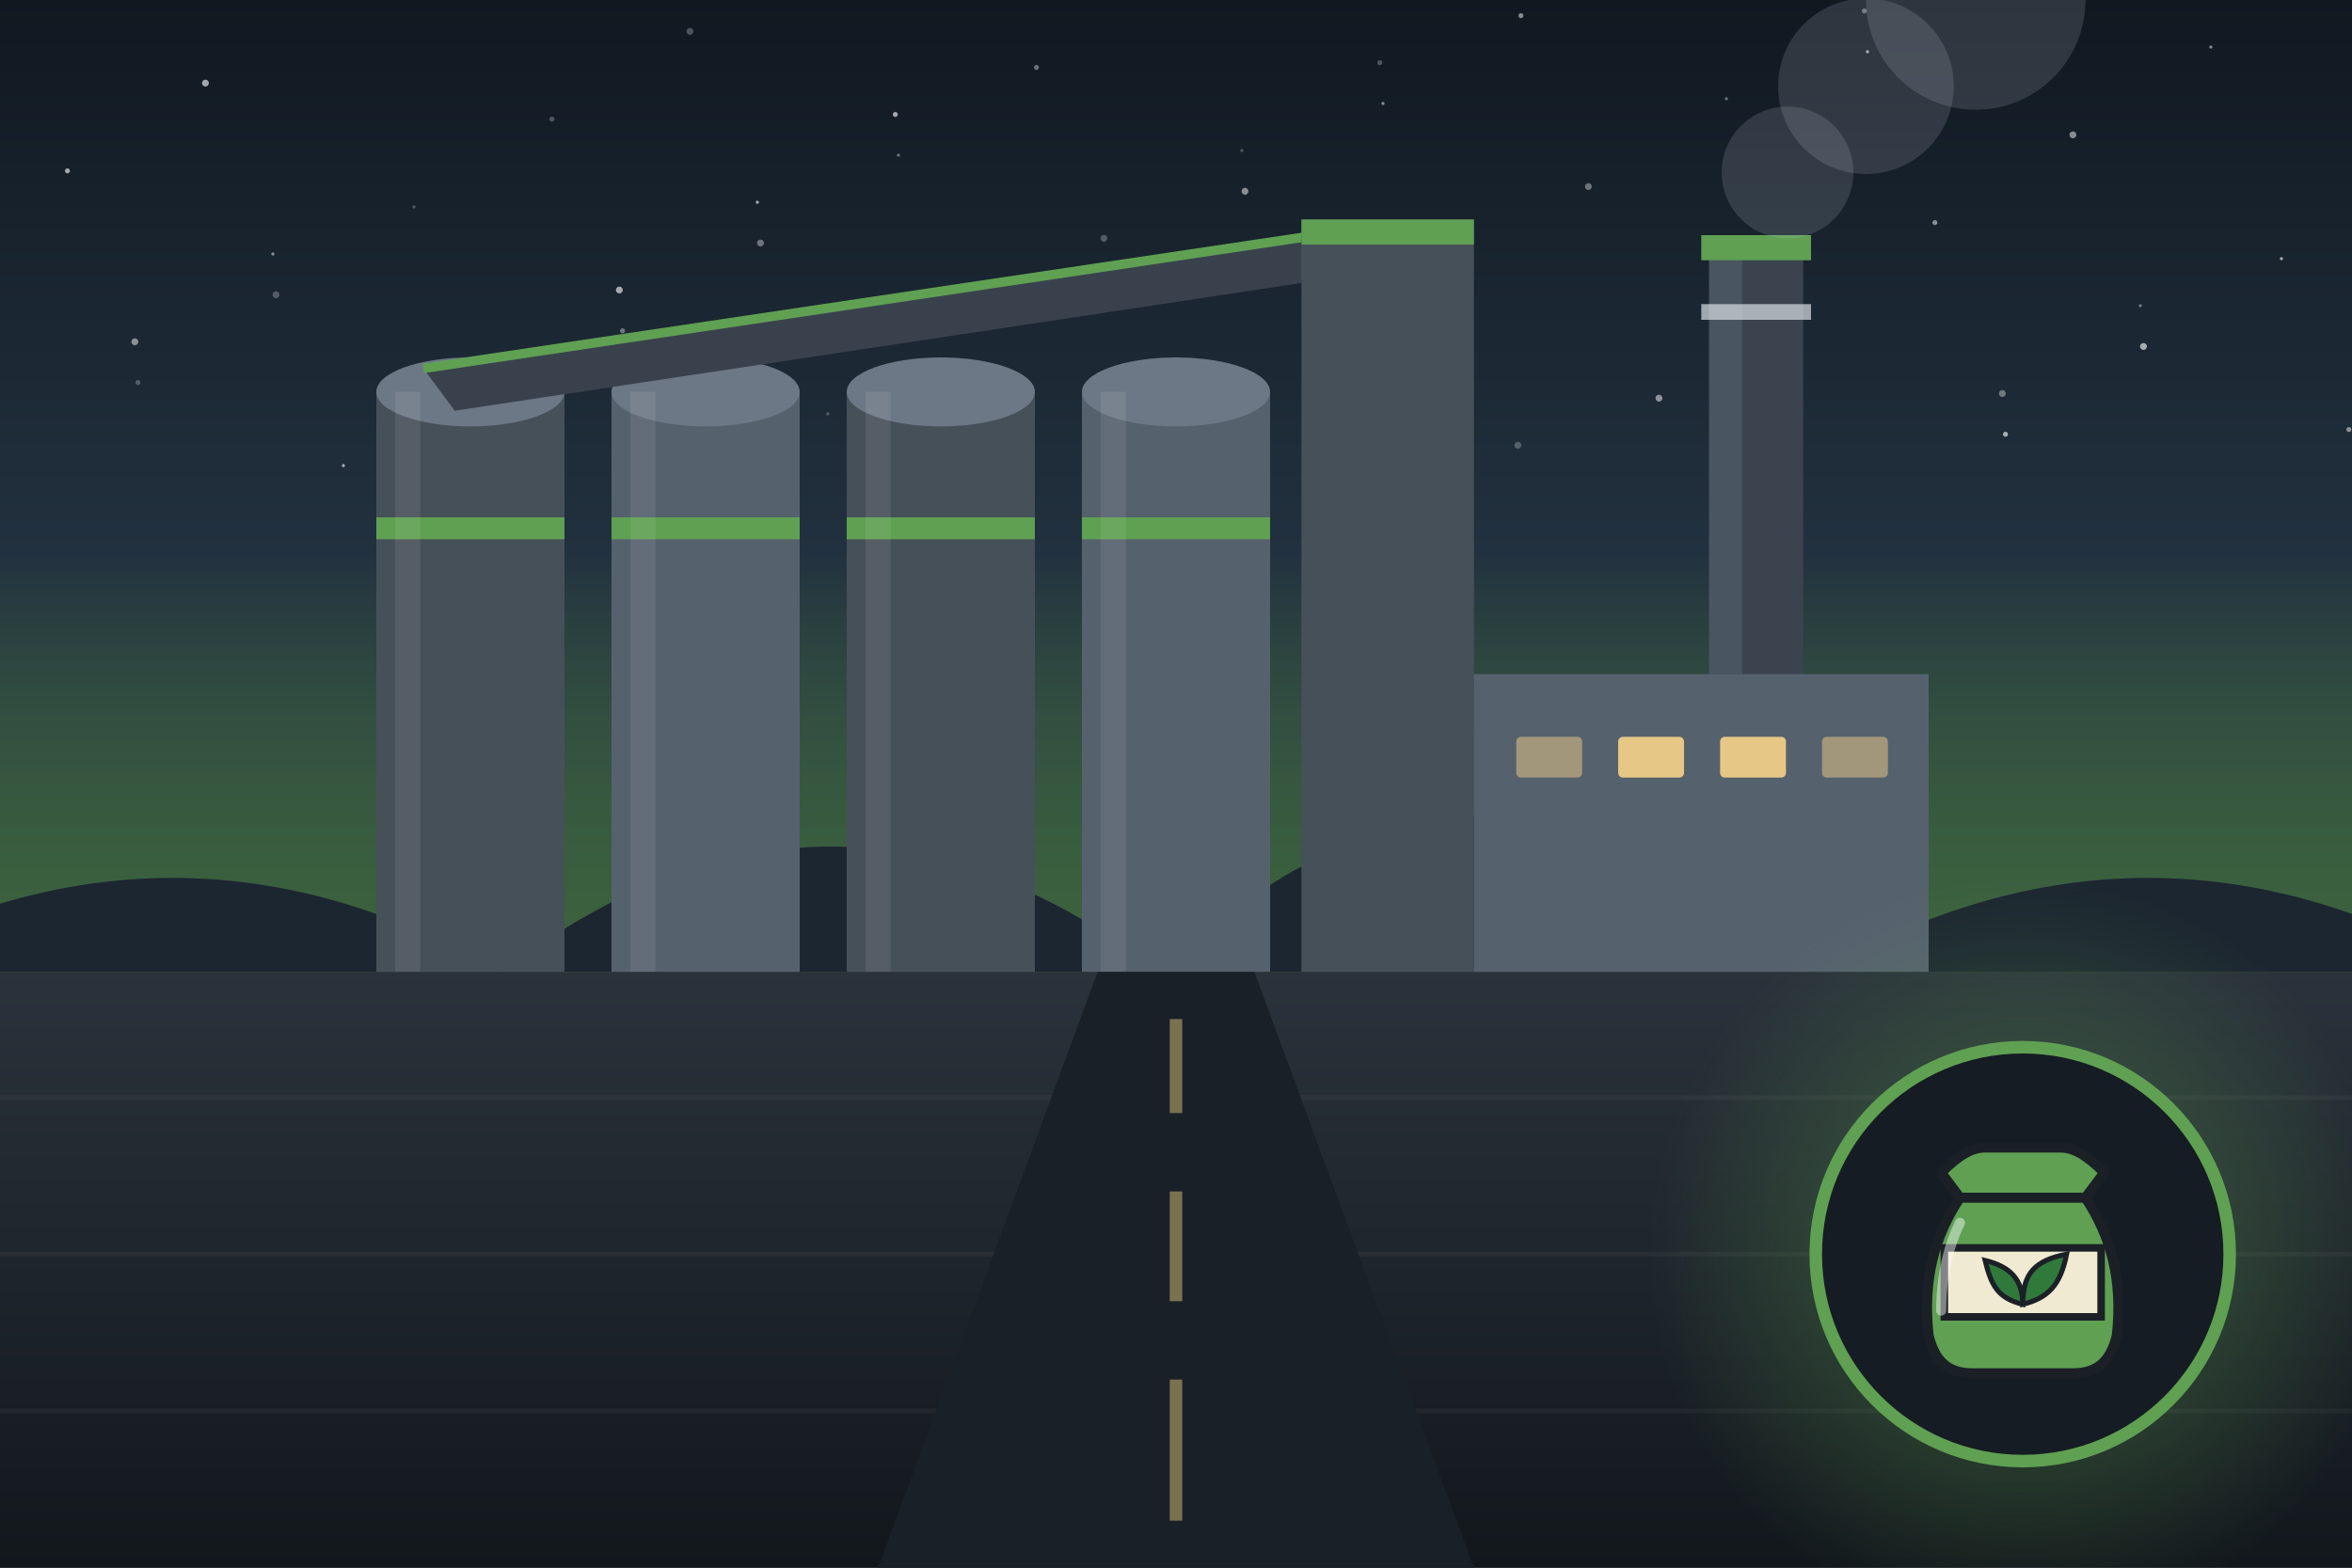
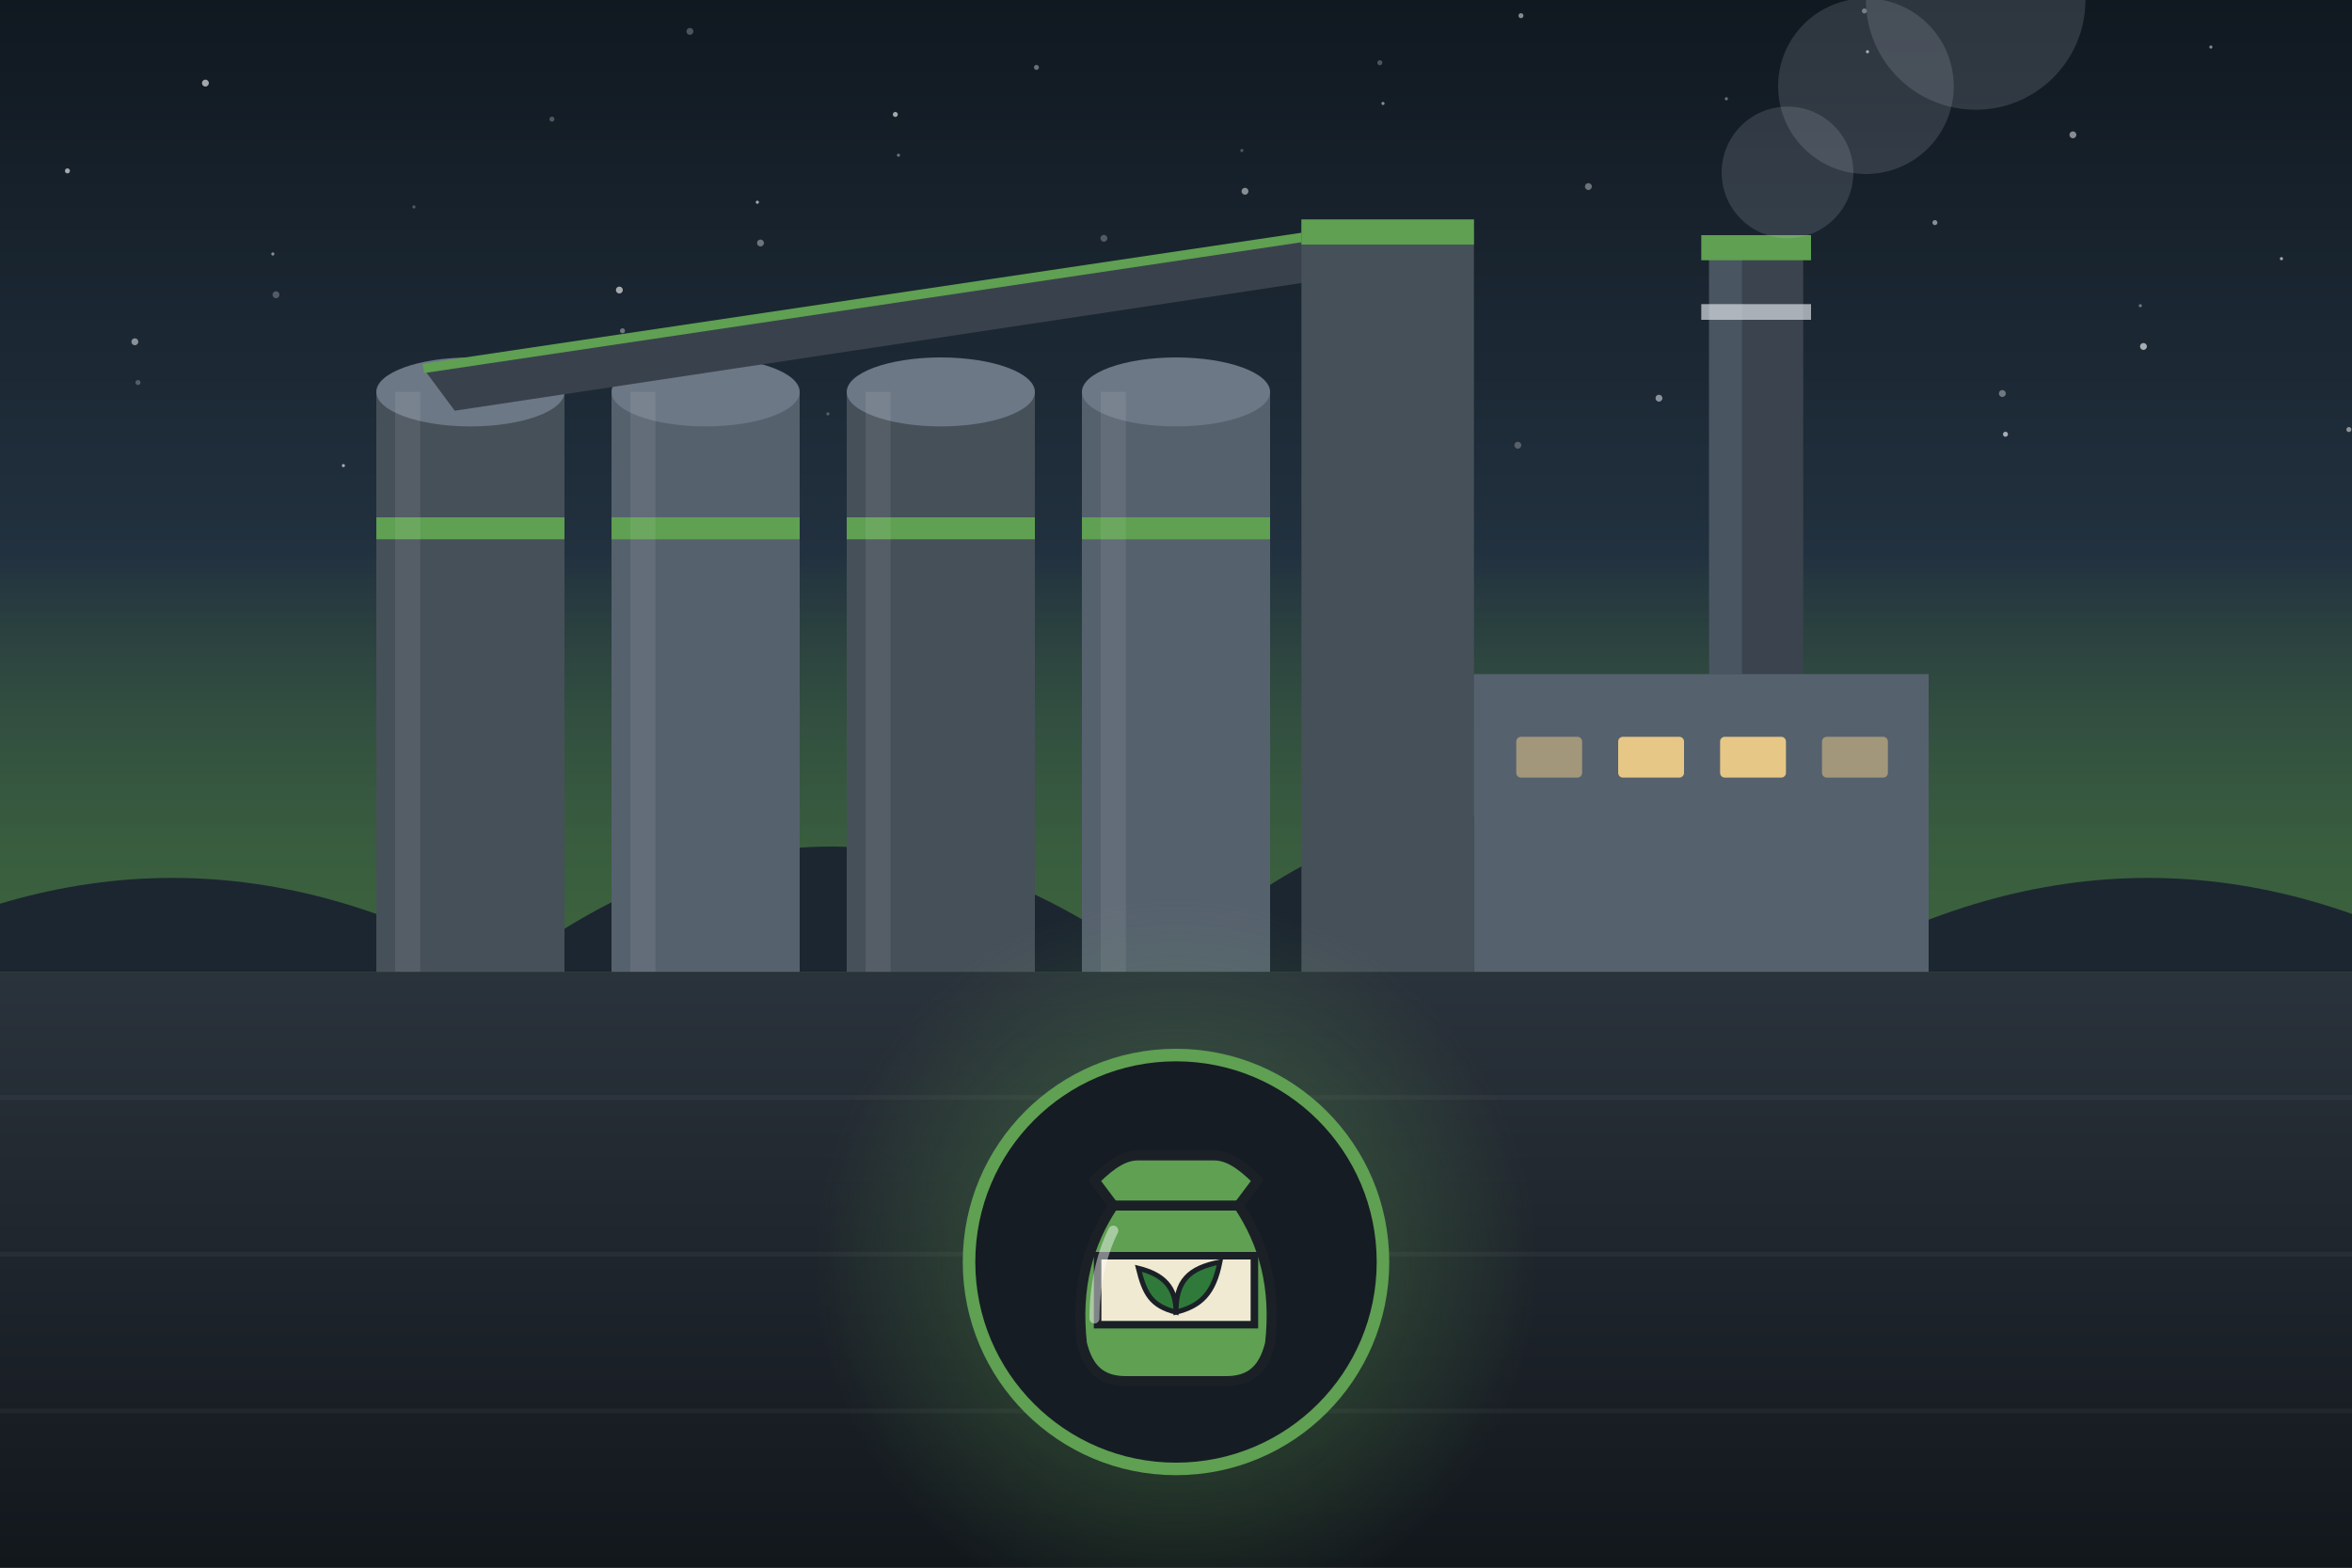
<svg xmlns="http://www.w3.org/2000/svg" viewBox="0 0 1500 1000" role="img" aria-label="Fertilizer Plants">
  <defs>
    <linearGradient id="sky" x1="0" y1="0" x2="0" y2="1">
      <stop offset="0" stop-color="#101820" />
      <stop offset=".55" stop-color="#22313f" />
      <stop offset="1" stop-color="#5fa052" stop-opacity=".55" />
    </linearGradient>
    <linearGradient id="ground" x1="0" y1="0" x2="0" y2="1">
      <stop offset="0" stop-color="#2a323b" />
      <stop offset="1" stop-color="#12171c" />
    </linearGradient>
    <radialGradient id="glow" cx=".5" cy=".5" r=".5">
      <stop offset="0" stop-color="#5fa052" stop-opacity=".5" />
      <stop offset="1" stop-color="#5fa052" stop-opacity="0" />
    </radialGradient>
  </defs>
  <rect width="1500" height="1000" fill="#101820" />
  <rect width="1500" height="640" fill="url(#sky)" />
  <circle cx="397" cy="211" r="1.6" fill="#ffffff" fill-opacity="0.37" />
  <circle cx="794" cy="122" r="2.2" fill="#ffffff" fill-opacity="0.49" />
  <circle cx="1191" cy="33" r="1.0" fill="#ffffff" fill-opacity="0.61" />
  <circle cx="88" cy="244" r="1.6" fill="#ffffff" fill-opacity="0.25" />
  <circle cx="485" cy="155" r="2.2" fill="#ffffff" fill-opacity="0.37" />
  <circle cx="882" cy="66" r="1.0" fill="#ffffff" fill-opacity="0.49" />
  <circle cx="1279" cy="277" r="1.6" fill="#ffffff" fill-opacity="0.61" />
  <circle cx="176" cy="188" r="2.2" fill="#ffffff" fill-opacity="0.25" />
  <circle cx="573" cy="99" r="1.0" fill="#ffffff" fill-opacity="0.37" />
  <circle cx="970" cy="10" r="1.6" fill="#ffffff" fill-opacity="0.49" />
  <circle cx="1367" cy="221" r="2.2" fill="#ffffff" fill-opacity="0.61" />
  <circle cx="264" cy="132" r="1.0" fill="#ffffff" fill-opacity="0.25" />
  <circle cx="661" cy="43" r="1.6" fill="#ffffff" fill-opacity="0.37" />
  <circle cx="1058" cy="254" r="2.2" fill="#ffffff" fill-opacity="0.49" />
  <circle cx="1455" cy="165" r="1.0" fill="#ffffff" fill-opacity="0.61" />
  <circle cx="352" cy="76" r="1.6" fill="#ffffff" fill-opacity="0.25" />
  <circle cx="749" cy="287" r="2.2" fill="#ffffff" fill-opacity="0.37" />
  <circle cx="1146" cy="198" r="1.0" fill="#ffffff" fill-opacity="0.49" />
  <circle cx="43" cy="109" r="1.6" fill="#ffffff" fill-opacity="0.61" />
  <circle cx="440" cy="20" r="2.2" fill="#ffffff" fill-opacity="0.25" />
  <circle cx="837" cy="231" r="1.0" fill="#ffffff" fill-opacity="0.37" />
  <circle cx="1234" cy="142" r="1.6" fill="#ffffff" fill-opacity="0.49" />
  <circle cx="131" cy="53" r="2.2" fill="#ffffff" fill-opacity="0.61" />
  <circle cx="528" cy="264" r="1.0" fill="#ffffff" fill-opacity="0.25" />
  <circle cx="925" cy="175" r="1.6" fill="#ffffff" fill-opacity="0.37" />
  <circle cx="1322" cy="86" r="2.2" fill="#ffffff" fill-opacity="0.49" />
  <circle cx="219" cy="297" r="1.0" fill="#ffffff" fill-opacity="0.61" />
  <circle cx="616" cy="208" r="1.6" fill="#ffffff" fill-opacity="0.25" />
  <circle cx="1013" cy="119" r="2.2" fill="#ffffff" fill-opacity="0.37" />
  <circle cx="1410" cy="30" r="1.0" fill="#ffffff" fill-opacity="0.49" />
  <circle cx="307" cy="241" r="1.6" fill="#ffffff" fill-opacity="0.61" />
  <circle cx="704" cy="152" r="2.2" fill="#ffffff" fill-opacity="0.25" />
  <circle cx="1101" cy="63" r="1.0" fill="#ffffff" fill-opacity="0.37" />
  <circle cx="1498" cy="274" r="1.6" fill="#ffffff" fill-opacity="0.49" />
  <circle cx="395" cy="185" r="2.2" fill="#ffffff" fill-opacity="0.61" />
  <circle cx="792" cy="96" r="1.0" fill="#ffffff" fill-opacity="0.25" />
  <circle cx="1189" cy="7" r="1.6" fill="#ffffff" fill-opacity="0.37" />
  <circle cx="86" cy="218" r="2.2" fill="#ffffff" fill-opacity="0.49" />
  <circle cx="483" cy="129" r="1.0" fill="#ffffff" fill-opacity="0.61" />
  <circle cx="880" cy="40" r="1.6" fill="#ffffff" fill-opacity="0.25" />
  <circle cx="1277" cy="251" r="2.2" fill="#ffffff" fill-opacity="0.37" />
  <circle cx="174" cy="162" r="1.0" fill="#ffffff" fill-opacity="0.49" />
  <circle cx="571" cy="73" r="1.6" fill="#ffffff" fill-opacity="0.61" />
  <circle cx="968" cy="284" r="2.2" fill="#ffffff" fill-opacity="0.25" />
  <circle cx="1365" cy="195" r="1.0" fill="#ffffff" fill-opacity="0.37" />
  <path d="M-100 620q210-120 420 0z" fill="#1c2630" />
  <path d="M320 620q210-160 420 0z" fill="#1c2630" />
  <path d="M740 620q210-200 420 0z" fill="#1c2630" />
  <path d="M1160 620q210-120 420 0z" fill="#1c2630" />
  <path d="M1580 620q210-160 420 0z" fill="#1c2630" />
  <g transform="translate(40 0)">
    <rect x="1050" y="150" width="60" height="280" fill="#3a434e" />
    <rect x="1050" y="150" width="21" height="280" fill="#4a5562" />
    <rect x="1045" y="150" width="70" height="16" fill="#5fa052" />
    <rect x="1045" y="194" width="70" height="10" fill="#d9dee4" fill-opacity=".7" />
    <g fill="#c9d2dc" fill-opacity=".16">
      <circle cx="1100.0" cy="110" r="42" />
      <circle cx="1150.0" cy="55" r="56" />
      <circle cx="1220.0" cy="0" r="70" />
    </g>
    <rect x="200" y="250" width="120" height="370" fill="#465059" />
    <ellipse cx="260" cy="250" rx="60" ry="22" fill="#6c7886" />
    <rect x="200" y="330" width="120" height="14" fill="#5fa052" />
    <rect x="212" y="250" width="16" height="370" fill="#ffffff" fill-opacity=".08" />
    <rect x="350" y="250" width="120" height="370" fill="#56616e" />
    <ellipse cx="410" cy="250" rx="60" ry="22" fill="#6c7886" />
    <rect x="350" y="330" width="120" height="14" fill="#5fa052" />
    <rect x="362" y="250" width="16" height="370" fill="#ffffff" fill-opacity=".08" />
    <rect x="500" y="250" width="120" height="370" fill="#465059" />
    <ellipse cx="560" cy="250" rx="60" ry="22" fill="#6c7886" />
    <rect x="500" y="330" width="120" height="14" fill="#5fa052" />
    <rect x="512" y="250" width="16" height="370" fill="#ffffff" fill-opacity=".08" />
    <rect x="650" y="250" width="120" height="370" fill="#56616e" />
    <ellipse cx="710" cy="250" rx="60" ry="22" fill="#6c7886" />
    <rect x="650" y="330" width="120" height="14" fill="#5fa052" />
    <rect x="662" y="250" width="16" height="370" fill="#ffffff" fill-opacity=".08" />
    <path d="M230 235L800 150l20 26L250 262z" fill="#39424c" />
    <path d="M230 235L800 150" stroke="#5fa052" stroke-width="6" />
    <rect x="790" y="140" width="110" height="480" fill="#465059" />
    <rect x="790" y="140" width="110" height="16" fill="#5fa052" />
    <rect x="900" y="430" width="290" height="190" fill="#56616e" />
    <rect x="927" y="470" width="42" height="26" rx="3" fill="#ffd98a" fill-opacity="0.45" />
    <rect x="992" y="470" width="42" height="26" rx="3" fill="#ffd98a" fill-opacity="0.85" />
    <rect x="1057" y="470" width="42" height="26" rx="3" fill="#ffd98a" fill-opacity="0.85" />
    <rect x="1122" y="470" width="42" height="26" rx="3" fill="#ffd98a" fill-opacity="0.45" />
  </g>
  <rect y="620" width="1500" height="380" fill="url(#ground)" />
  <path d="M0 700h1500M0 800h1500M0 900h1500" stroke="#ffffff" stroke-opacity=".04" stroke-width="3" />
-   <path d="M560 1000L700 620h100l140 380z" fill="#1a2027" />
-   <path d="M750 650v60M750 760v70M750 880v90" stroke="#d9c27a" stroke-opacity=".5" stroke-width="8" />
-   <circle cx="1290" cy="800" r="240" fill="url(#glow)" />
-   <circle cx="1290" cy="800" r="132" fill="#161c23" stroke="#5fa052" stroke-width="8" />
-   <g transform="translate(1190 700) scale(4)">
+   <circle cx="750" cy="805" r="230" fill="url(#glow)" />
+   <circle cx="750" cy="805" r="132" fill="#161c23" stroke="#5fa052" stroke-width="8" />
+   <g transform="translate(650 705) scale(4)">
    <path d="M12 12c3-3 5-4 7-4h12c2 0 4 1 7 4l-3 4c4 6 6 13 5 22-1 4-3 6-7 6H17c-4 0-6-2-7-6-1-9 1-16 5-22z" fill="#5fa052" stroke="#1b2027" stroke-width="1.6" stroke-linejoin="round" />
    <path d="M15 16h20" stroke="#1b2027" stroke-width="1.6" stroke-linecap="round" />
    <rect x="12.5" y="24" width="25" height="11" fill="#f0ead2" stroke="#1b2027" stroke-width="1.2" />
    <path d="M25 33c0-5 2-7 7-8-1 5-3 7-7 8zm0 0c0-4-2-6-6-7 1 4 2 6 6 7z" fill="#2f7a3a" stroke="#1b2027" stroke-width=".8" />
    <path d="M15 20c-2 4-3 9-3 14" stroke="#ffffff" stroke-opacity=".45" stroke-width="1.6" fill="none" stroke-linecap="round" />
  </g>
</svg>
